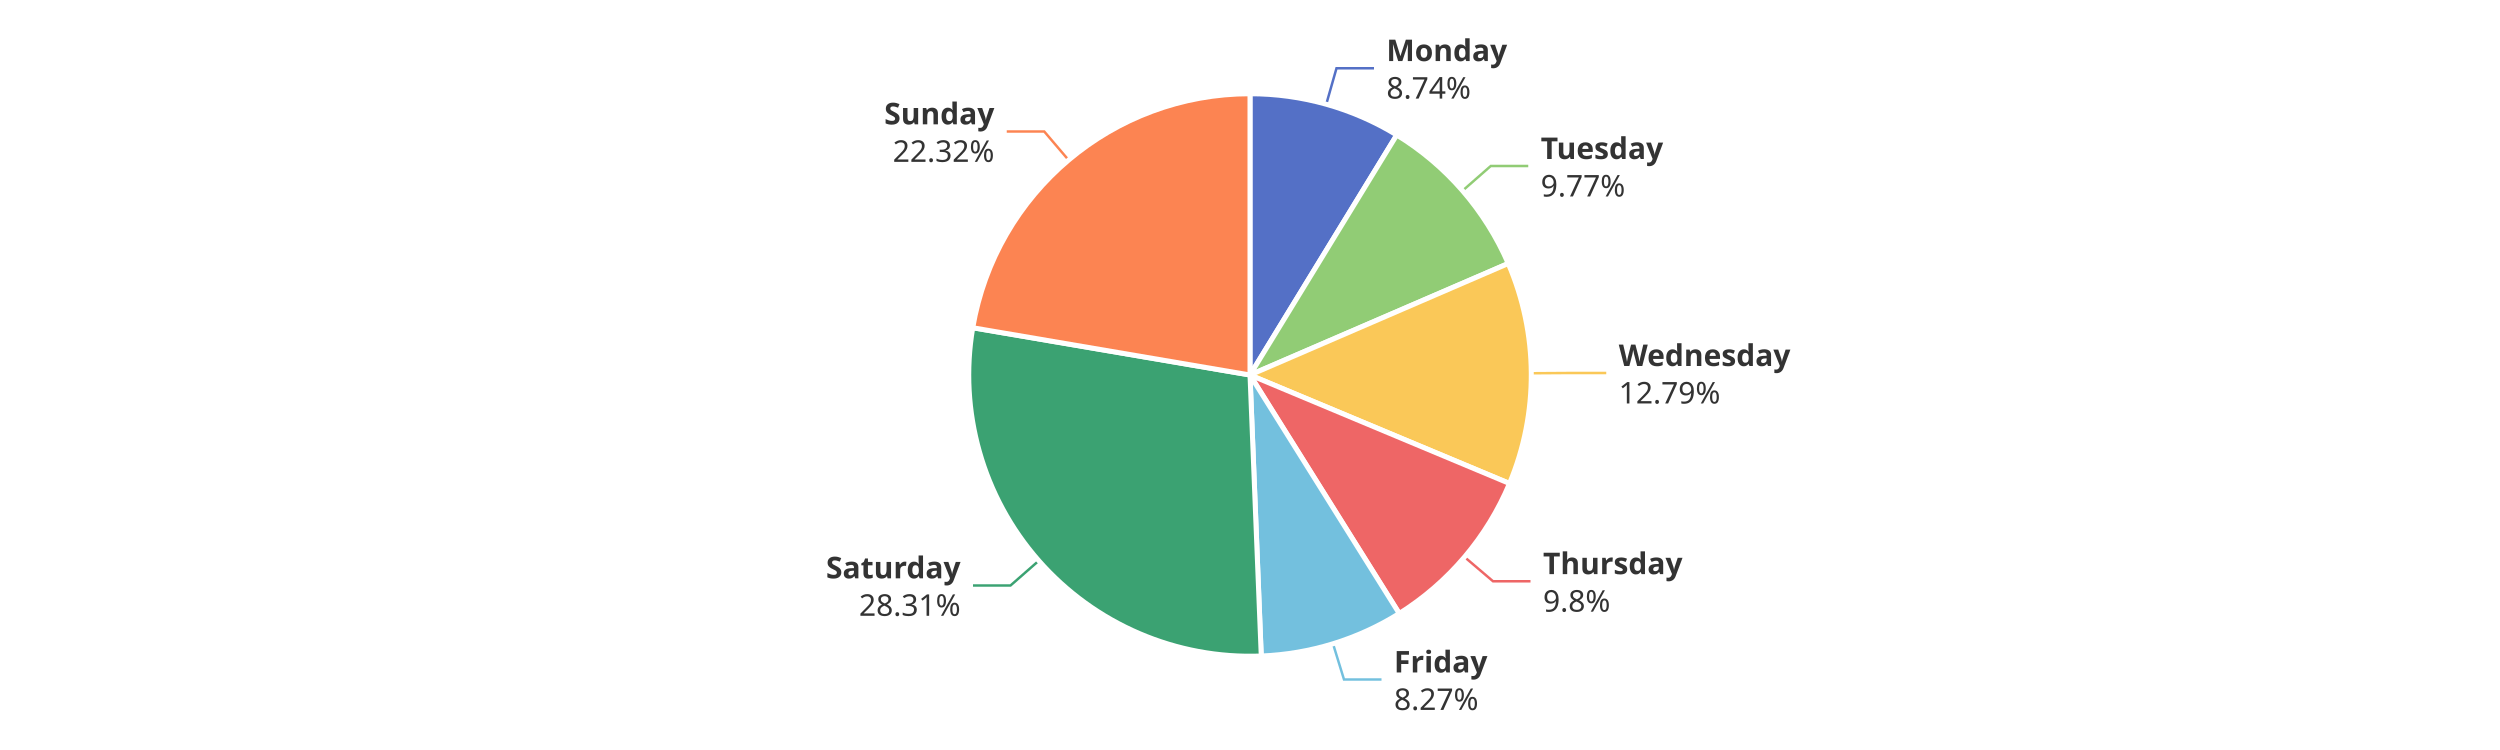
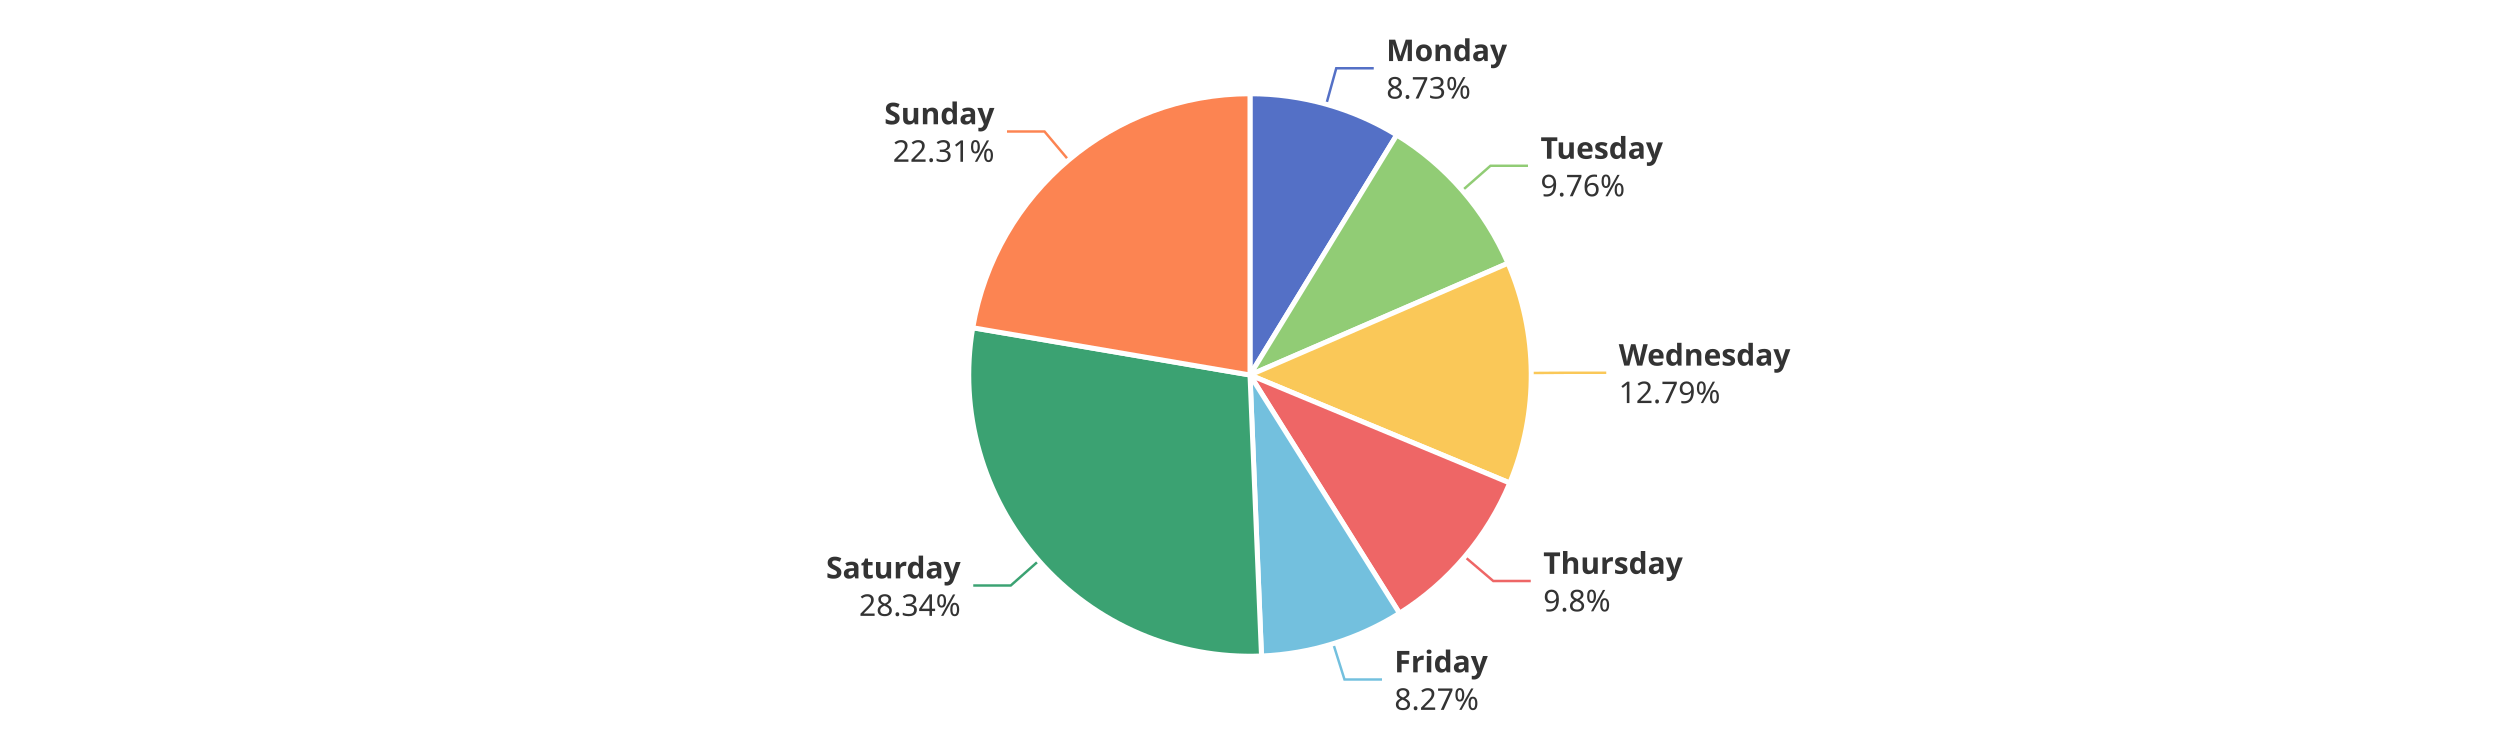
<svg xmlns="http://www.w3.org/2000/svg" width="1000" height="300" version="1.1" baseProfile="full" viewBox="0 0 1000 300">
  <rect width="1000" height="300" x="0" y="0" id="0" fill="#ffffff" />
-   <polyline points="530.5 41.7 534.6 27.3 549.6 27.3" fill="none" stroke="#5470c6" />
-   <polyline points="585 76.3 596.3 66.4 611.3 66.4" fill="none" stroke="#91cc75" />
-   <polyline points="612.5 149.3 627.5 149.2 642.5 149.2" fill="none" stroke="#fac858" />
-   <polyline points="585.8 222.8 597.2 232.5 612.2 232.5" fill="none" stroke="#ee6666" />
-   <polyline points="533.2 257.5 537.6 271.8 552.6 271.8" fill="none" stroke="#73c0de" />
-   <polyline points="415.5 224.3 404.2 234.2 389.2 234.2" fill="none" stroke="#3ba272" />
-   <polyline points="427.4 64 417.7 52.6 402.7 52.6" fill="none" stroke="#fc8452" />
+   <polyline points="530.5 41.7 534.5 27.3 549.5 27.3" fill="none" stroke="#5470c6" />
+   <polyline points="584.9 76.2 596.2 66.3 611.2 66.3" fill="none" stroke="#91cc75" />
+   <polyline points="612.5 149.2 627.5 149.1 642.5 149.1" fill="none" stroke="#fac858" />
+   <polyline points="585.9 222.7 597.3 232.4 612.3 232.4" fill="none" stroke="#ee6666" />
+   <polyline points="533.3 257.5 537.8 271.8 552.8 271.8" fill="none" stroke="#73c0de" />
+   <polyline points="415.5 224.3 404.3 234.2 389.3 234.2" fill="none" stroke="#3ba272" />
+   <polyline points="427.4 64 417.8 52.6 402.8 52.6" fill="none" stroke="#fc8452" />
  <path d="M500 37.5A112.5 112.5 0 0 1 558.7 54L500 150Z" fill="#5470c6" stroke="#fff" stroke-width="2" stroke-linejoin="round" />
-   <path d="M558.7 54A112.5 112.5 0 0 1 603.3 105.4L500 150Z" fill="#91cc75" stroke="#fff" stroke-width="2" stroke-linejoin="round" />
-   <path d="M603.3 105.4A112.5 112.5 0 0 1 603.8 193.4L500 150Z" fill="#fac858" stroke="#fff" stroke-width="2" stroke-linejoin="round" />
-   <path d="M603.8 193.4A112.5 112.5 0 0 1 559.7 245.4L500 150Z" fill="#ee6666" stroke="#fff" stroke-width="2" stroke-linejoin="round" />
-   <path d="M559.7 245.4A112.5 112.5 0 0 1 504.5 262.4L500 150Z" fill="#73c0de" stroke="#fff" stroke-width="2" stroke-linejoin="round" />
-   <path d="M504.5 262.4A112.5 112.5 0 0 1 389.1 131.1L500 150Z" fill="#3ba272" stroke="#fff" stroke-width="2" stroke-linejoin="round" />
+   <path d="M558.7 54A112.5 112.5 0 0 1 603.2 105.3L500 150Z" fill="#91cc75" stroke="#fff" stroke-width="2" stroke-linejoin="round" />
+   <path d="M603.2 105.3A112.5 112.5 0 0 1 603.9 193.2L500 150Z" fill="#fac858" stroke="#fff" stroke-width="2" stroke-linejoin="round" />
+   <path d="M603.9 193.2A112.5 112.5 0 0 1 559.8 245.3L500 150Z" fill="#ee6666" stroke="#fff" stroke-width="2" stroke-linejoin="round" />
+   <path d="M559.8 245.3A112.5 112.5 0 0 1 504.6 262.4L500 150Z" fill="#73c0de" stroke="#fff" stroke-width="2" stroke-linejoin="round" />
+   <path d="M504.6 262.4A112.5 112.5 0 0 1 389.1 131.1L500 150Z" fill="#3ba272" stroke="#fff" stroke-width="2" stroke-linejoin="round" />
  <path d="M389.1 131.1A112.5 112.5 0 0 1 500 37.5L500 150Z" fill="#fc8452" stroke="#fff" stroke-width="2" stroke-linejoin="round" />
-   <path d="M0 -15l42.8 0l0 30l-42.8 0Z" transform="translate(554.5701 27.2761)" fill="none" />
-   <text dominant-baseline="central" text-anchor="start" style="font-size:12px;font-family:sans-serif;font-weight:bold;" y="-7.5" transform="translate(554.5701 27.2761)" fill="#333" stroke="rgb(255,255,255)" stroke-width="2" paint-order="stroke" stroke-miterlimit="2">Monday</text>
-   <text dominant-baseline="central" text-anchor="start" style="font-size:12px;font-family:sans-serif;" y="7.5" transform="translate(554.5701 27.2761)" fill="#333" stroke="rgb(255,255,255)" stroke-width="2" paint-order="stroke" stroke-miterlimit="2">8.74%</text>
-   <path d="M0 -15l46.2 0l0 30l-46.2 0Z" transform="translate(616.2984 66.4365)" fill="none" />
-   <text dominant-baseline="central" text-anchor="start" style="font-size:12px;font-family:sans-serif;font-weight:bold;" y="-7.5" transform="translate(616.2984 66.4365)" fill="#333" stroke="rgb(255,255,255)" stroke-width="2" paint-order="stroke" stroke-miterlimit="2">Tuesday</text>
-   <text dominant-baseline="central" text-anchor="start" style="font-size:12px;font-family:sans-serif;" y="7.5" transform="translate(616.2984 66.4365)" fill="#333" stroke="rgb(255,255,255)" stroke-width="2" paint-order="stroke" stroke-miterlimit="2">9.77%</text>
-   <path d="M0 -15l63.6 0l0 30l-63.6 0Z" transform="translate(647.4977 149.239)" fill="none" />
-   <text dominant-baseline="central" text-anchor="start" style="font-size:12px;font-family:sans-serif;font-weight:bold;" y="-7.5" transform="translate(647.4977 149.239)" fill="#333" stroke="rgb(255,255,255)" stroke-width="2" paint-order="stroke" stroke-miterlimit="2">Wednesday</text>
-   <text dominant-baseline="central" text-anchor="start" style="font-size:12px;font-family:sans-serif;" y="7.5" transform="translate(647.4977 149.239)" fill="#333" stroke="rgb(255,255,255)" stroke-width="2" paint-order="stroke" stroke-miterlimit="2">12.79%</text>
-   <path d="M0 -15l50.2 0l0 30l-50.2 0Z" transform="translate(617.2114 232.4996)" fill="none" />
-   <text dominant-baseline="central" text-anchor="start" style="font-size:12px;font-family:sans-serif;font-weight:bold;" y="-7.5" transform="translate(617.2114 232.4996)" fill="#333" stroke="rgb(255,255,255)" stroke-width="2" paint-order="stroke" stroke-miterlimit="2">Thursday</text>
-   <text dominant-baseline="central" text-anchor="start" style="font-size:12px;font-family:sans-serif;" y="7.5" transform="translate(617.2114 232.4996)" fill="#333" stroke="rgb(255,255,255)" stroke-width="2" paint-order="stroke" stroke-miterlimit="2">9.8%</text>
-   <path d="M0 -15l34.2 0l0 30l-34.2 0Z" transform="translate(557.605 271.8282)" fill="none" />
-   <text dominant-baseline="central" text-anchor="start" style="font-size:12px;font-family:sans-serif;font-weight:bold;" y="-7.5" transform="translate(557.605 271.8282)" fill="#333" stroke="rgb(255,255,255)" stroke-width="2" paint-order="stroke" stroke-miterlimit="2">Friday</text>
-   <text dominant-baseline="central" text-anchor="start" style="font-size:12px;font-family:sans-serif;" y="7.5" transform="translate(557.605 271.8282)" fill="#333" stroke="rgb(255,255,255)" stroke-width="2" paint-order="stroke" stroke-miterlimit="2">8.27%</text>
-   <path d="M-48.2 -15l48.2 0l0 30l-48.2 0Z" transform="translate(384.2285 234.1669)" fill="none" />
-   <text dominant-baseline="central" text-anchor="end" style="font-size:12px;font-family:sans-serif;font-weight:bold;" y="-7.5" transform="translate(384.2285 234.1669)" fill="#333" stroke="rgb(255,255,255)" stroke-width="2" paint-order="stroke" stroke-miterlimit="2">Saturday</text>
-   <text dominant-baseline="central" text-anchor="end" style="font-size:12px;font-family:sans-serif;" y="7.5" transform="translate(384.2285 234.1669)" fill="#333" stroke="rgb(255,255,255)" stroke-width="2" paint-order="stroke" stroke-miterlimit="2">28.31%</text>
-   <path d="M-40.9 -15l40.9 0l0 30l-40.9 0Z" transform="translate(397.7449 52.5815)" fill="none" />
-   <text dominant-baseline="central" text-anchor="end" style="font-size:12px;font-family:sans-serif;font-weight:bold;" y="-7.5" transform="translate(397.7449 52.5815)" fill="#333" stroke="rgb(255,255,255)" stroke-width="2" paint-order="stroke" stroke-miterlimit="2">Sunday</text>
-   <text dominant-baseline="central" text-anchor="end" style="font-size:12px;font-family:sans-serif;" y="7.5" transform="translate(397.7449 52.5815)" fill="#333" stroke="rgb(255,255,255)" stroke-width="2" paint-order="stroke" stroke-miterlimit="2">22.32%</text>
+   <path d="M0 -15l42.8 0l0 30l-42.8 0Z" transform="translate(554.5315 27.2652)" fill="none" />
+   <text dominant-baseline="central" text-anchor="start" style="font-size:12px;font-family:sans-serif;font-weight:bold;" y="-7.5" transform="translate(554.5315 27.2652)" fill="#333" stroke="rgb(255,255,255)" stroke-width="2" paint-order="stroke" stroke-miterlimit="2">Monday</text>
+   <text dominant-baseline="central" text-anchor="start" style="font-size:12px;font-family:sans-serif;" y="7.5" transform="translate(554.5315 27.2652)" fill="#333" stroke="rgb(255,255,255)" stroke-width="2" paint-order="stroke" stroke-miterlimit="2">8.73%</text>
+   <path d="M0 -15l46.2 0l0 30l-46.2 0Z" transform="translate(616.2196 66.3458)" fill="none" />
+   <text dominant-baseline="central" text-anchor="start" style="font-size:12px;font-family:sans-serif;font-weight:bold;" y="-7.5" transform="translate(616.2196 66.3458)" fill="#333" stroke="rgb(255,255,255)" stroke-width="2" paint-order="stroke" stroke-miterlimit="2">Tuesday</text>
+   <text dominant-baseline="central" text-anchor="start" style="font-size:12px;font-family:sans-serif;" y="7.5" transform="translate(616.2196 66.3458)" fill="#333" stroke="rgb(255,255,255)" stroke-width="2" paint-order="stroke" stroke-miterlimit="2">9.76%</text>
+   <path d="M0 -15l63.6 0l0 30l-63.6 0Z" transform="translate(647.4967 149.0787)" fill="none" />
+   <text dominant-baseline="central" text-anchor="start" style="font-size:12px;font-family:sans-serif;font-weight:bold;" y="-7.5" transform="translate(647.4967 149.0787)" fill="#333" stroke="rgb(255,255,255)" stroke-width="2" paint-order="stroke" stroke-miterlimit="2">Wednesday</text>
+   <text dominant-baseline="central" text-anchor="start" style="font-size:12px;font-family:sans-serif;" y="7.5" transform="translate(647.4967 149.0787)" fill="#333" stroke="rgb(255,255,255)" stroke-width="2" paint-order="stroke" stroke-miterlimit="2">12.79%</text>
+   <path d="M0 -15l50.2 0l0 30l-50.2 0Z" transform="translate(617.315 232.3774)" fill="none" />
+   <text dominant-baseline="central" text-anchor="start" style="font-size:12px;font-family:sans-serif;font-weight:bold;" y="-7.5" transform="translate(617.315 232.3774)" fill="#333" stroke="rgb(255,255,255)" stroke-width="2" paint-order="stroke" stroke-miterlimit="2">Thursday</text>
+   <text dominant-baseline="central" text-anchor="start" style="font-size:12px;font-family:sans-serif;" y="7.5" transform="translate(617.315 232.3774)" fill="#333" stroke="rgb(255,255,255)" stroke-width="2" paint-order="stroke" stroke-miterlimit="2">9.8%</text>
+   <path d="M0 -15l34.2 0l0 30l-34.2 0Z" transform="translate(557.758 271.7809)" fill="none" />
+   <text dominant-baseline="central" text-anchor="start" style="font-size:12px;font-family:sans-serif;font-weight:bold;" y="-7.5" transform="translate(557.758 271.7809)" fill="#333" stroke="rgb(255,255,255)" stroke-width="2" paint-order="stroke" stroke-miterlimit="2">Friday</text>
+   <text dominant-baseline="central" text-anchor="start" style="font-size:12px;font-family:sans-serif;" y="7.5" transform="translate(557.758 271.7809)" fill="#333" stroke="rgb(255,255,255)" stroke-width="2" paint-order="stroke" stroke-miterlimit="2">8.27%</text>
+   <path d="M-48.2 -15l48.2 0l0 30l-48.2 0Z" transform="translate(384.255 234.197)" fill="none" />
+   <text dominant-baseline="central" text-anchor="end" style="font-size:12px;font-family:sans-serif;font-weight:bold;" y="-7.5" transform="translate(384.255 234.197)" fill="#333" stroke="rgb(255,255,255)" stroke-width="2" paint-order="stroke" stroke-miterlimit="2">Saturday</text>
+   <text dominant-baseline="central" text-anchor="end" style="font-size:12px;font-family:sans-serif;" y="7.5" transform="translate(384.255 234.197)" fill="#333" stroke="rgb(255,255,255)" stroke-width="2" paint-order="stroke" stroke-miterlimit="2">28.34%</text>
+   <path d="M-40.9 -15l40.9 0l0 30l-40.9 0Z" transform="translate(397.7756 52.5557)" fill="none" />
+   <text dominant-baseline="central" text-anchor="end" style="font-size:12px;font-family:sans-serif;font-weight:bold;" y="-7.5" transform="translate(397.7756 52.5557)" fill="#333" stroke="rgb(255,255,255)" stroke-width="2" paint-order="stroke" stroke-miterlimit="2">Sunday</text>
+   <text dominant-baseline="central" text-anchor="end" style="font-size:12px;font-family:sans-serif;" y="7.5" transform="translate(397.7756 52.5557)" fill="#333" stroke="rgb(255,255,255)" stroke-width="2" paint-order="stroke" stroke-miterlimit="2">22.31%</text>
</svg>
